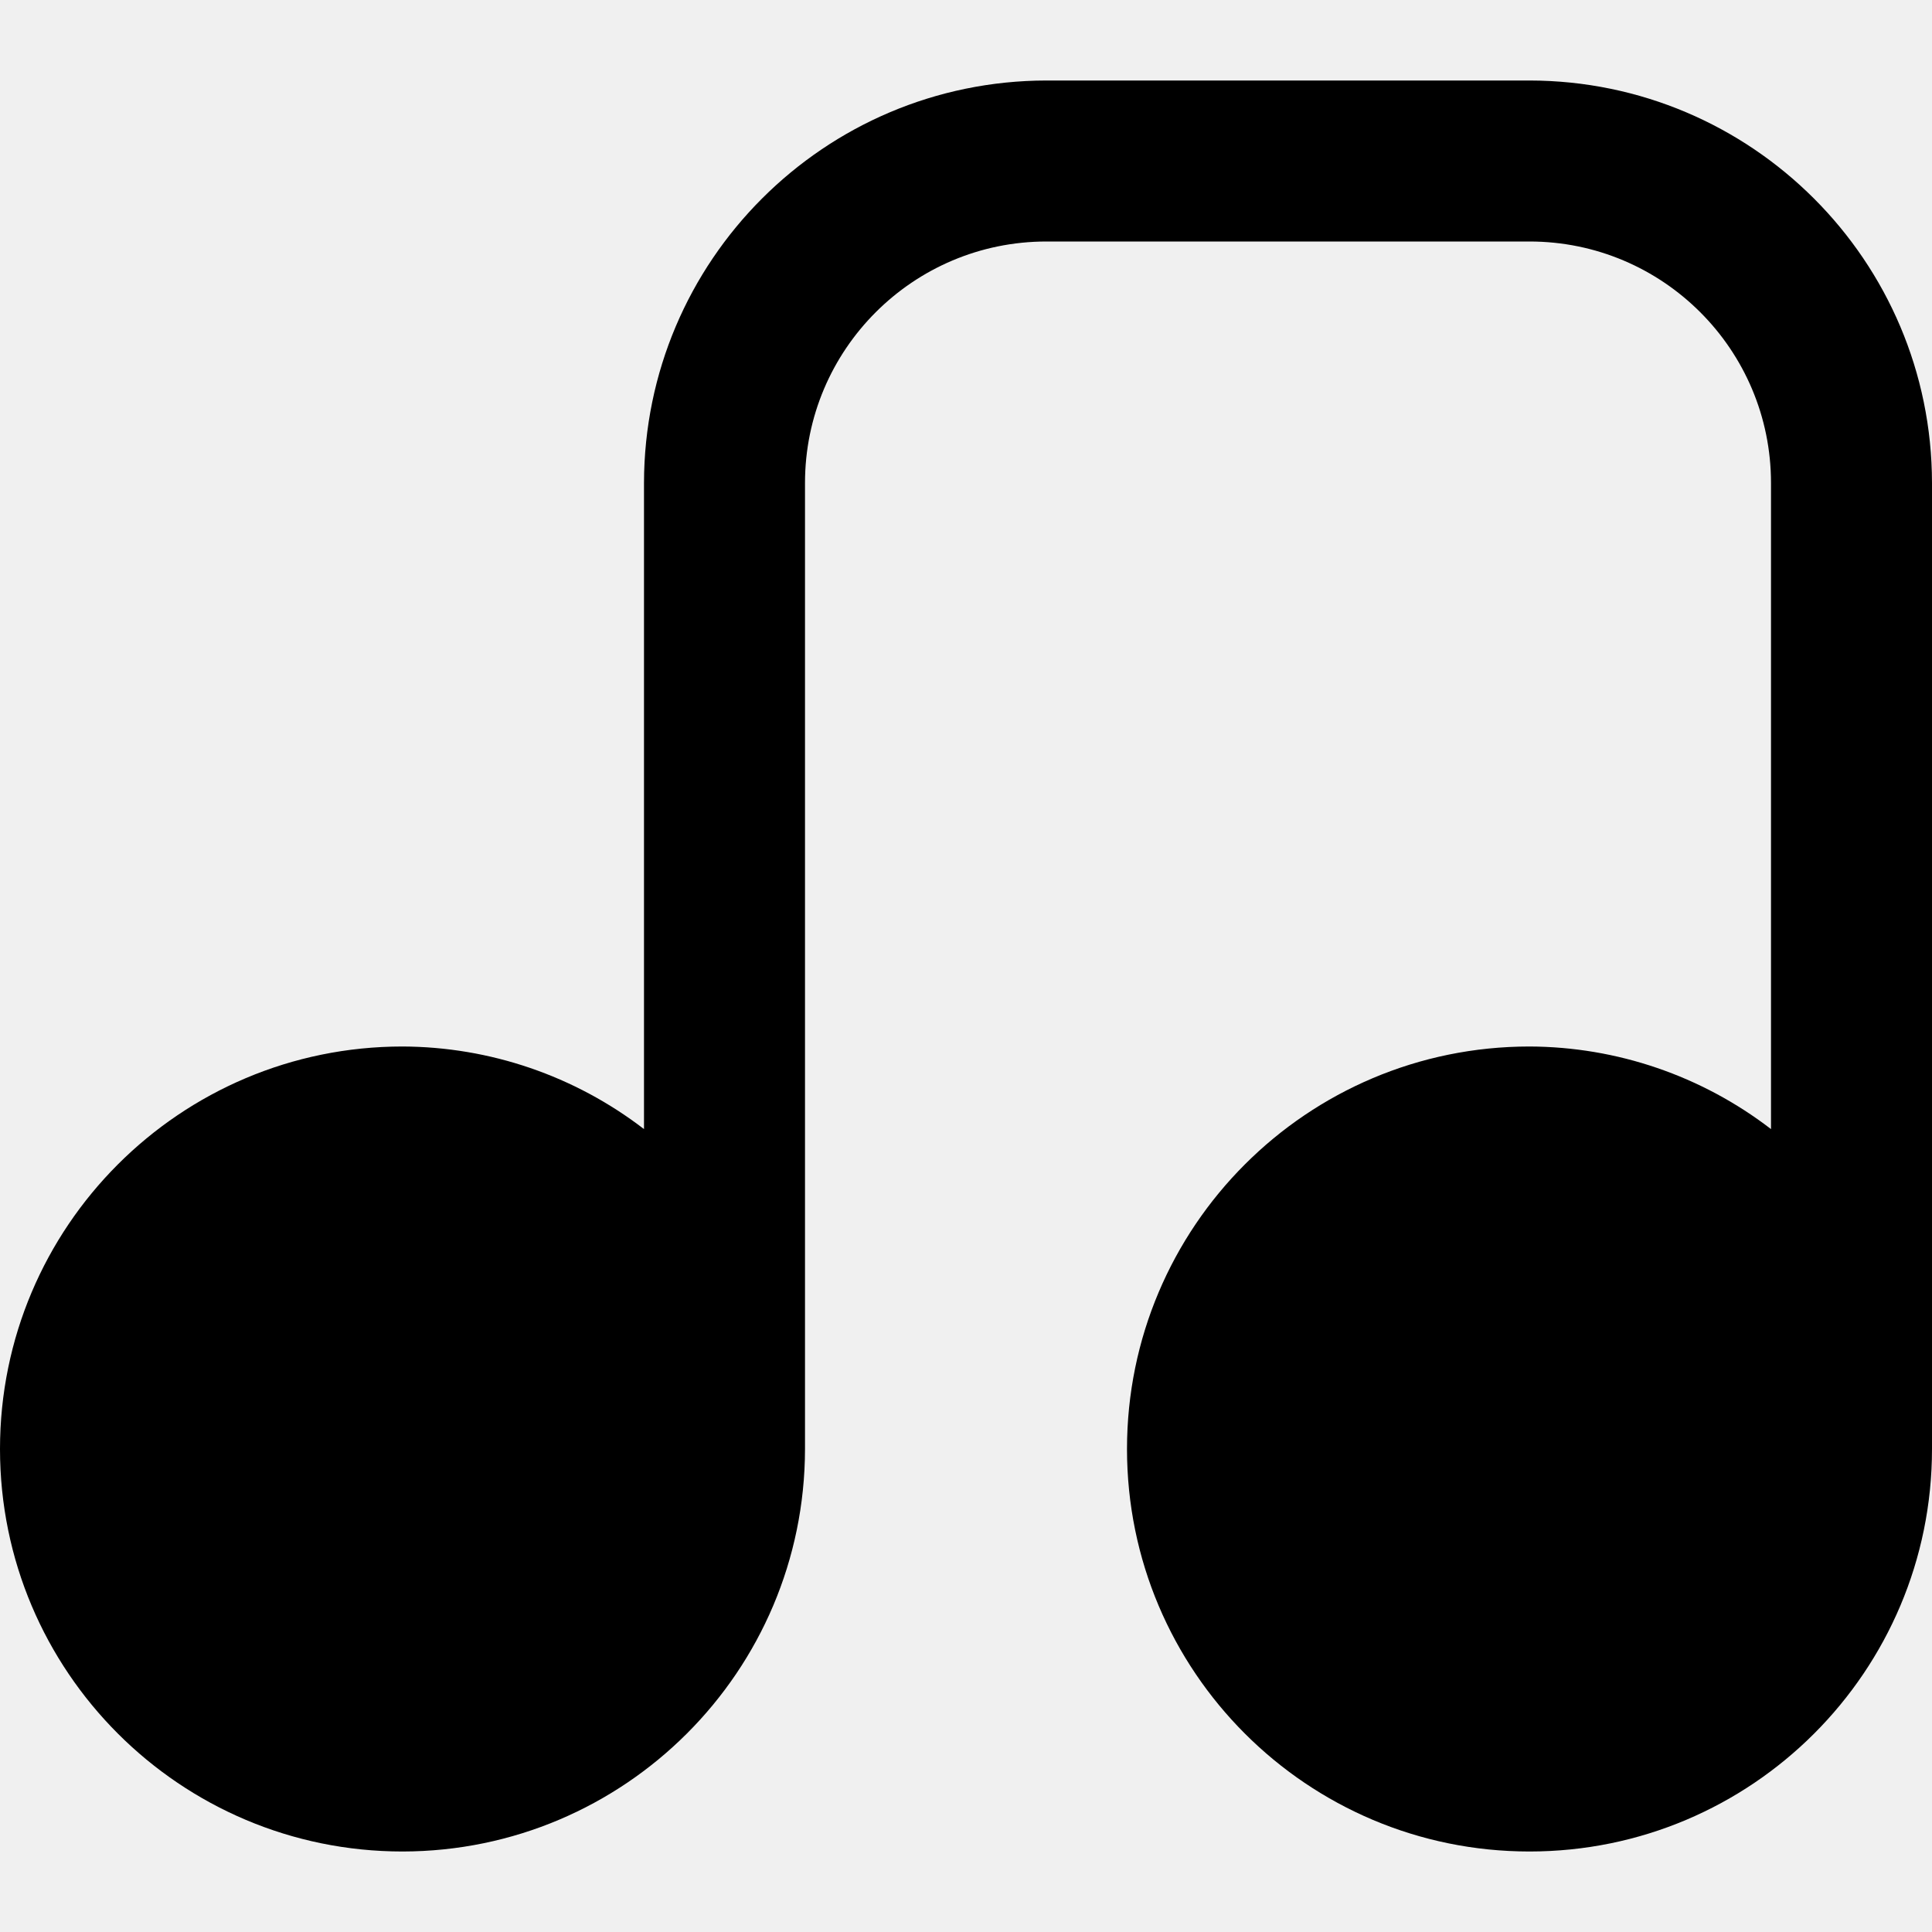
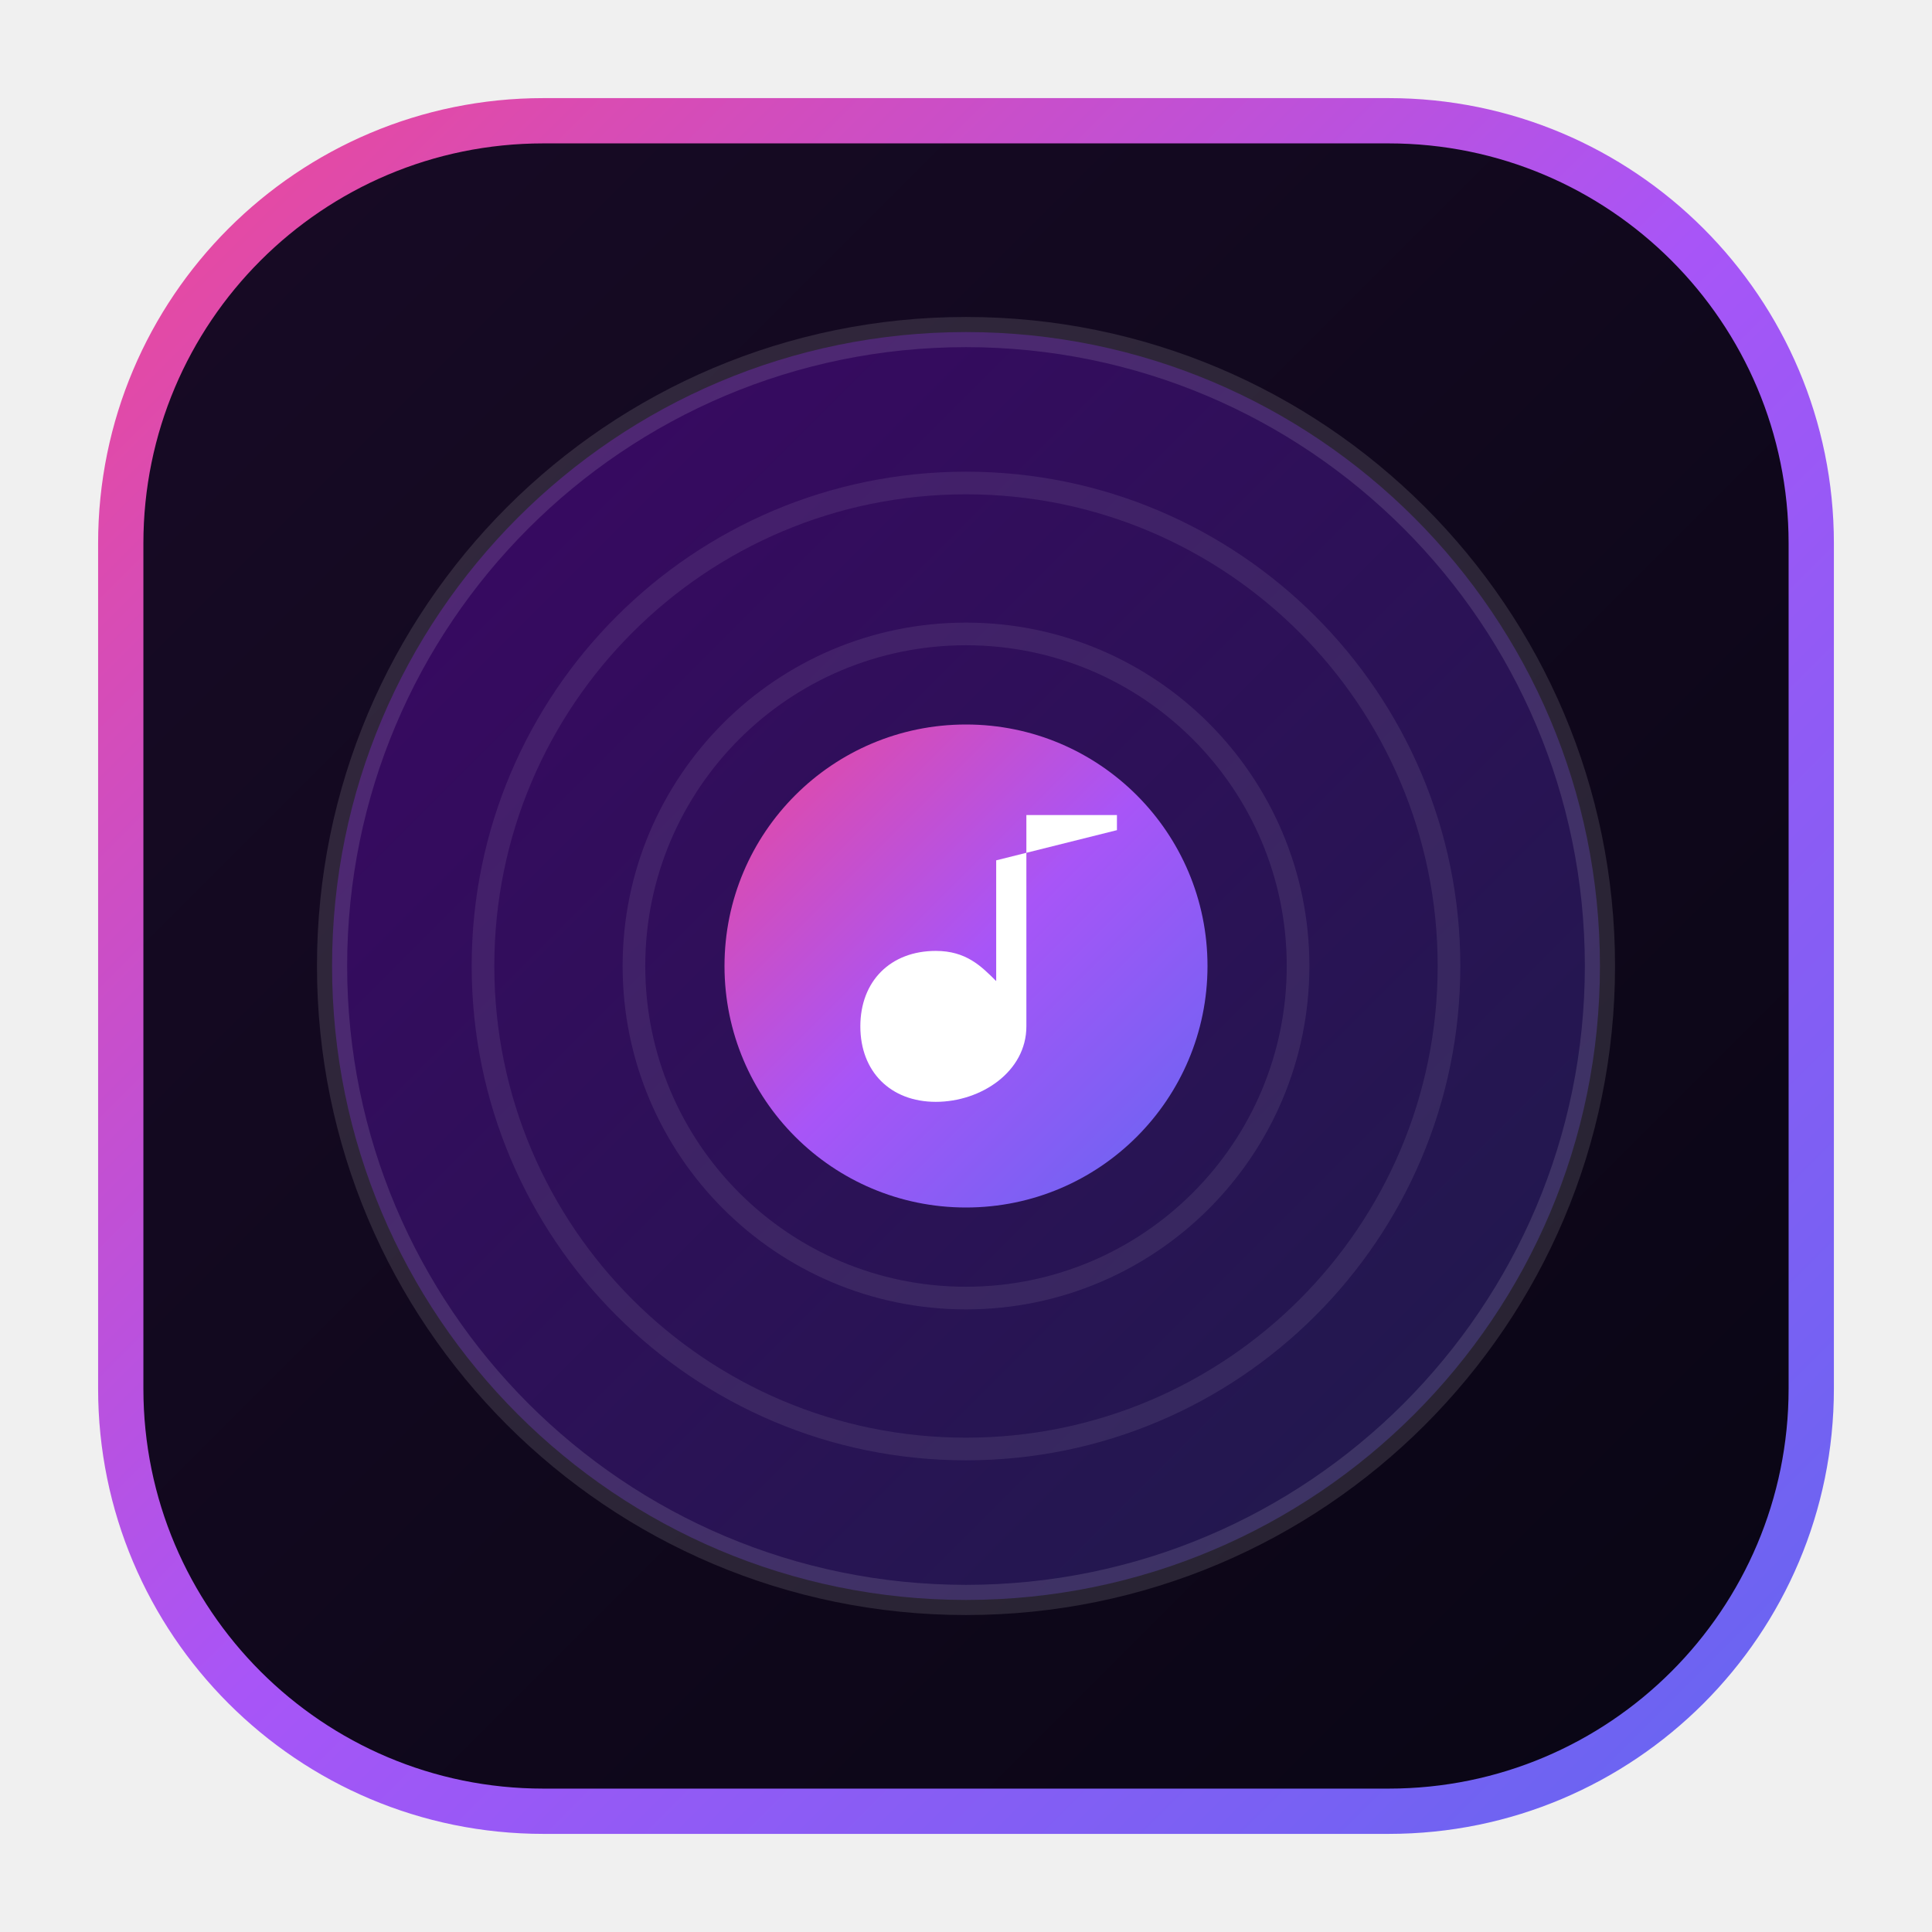
- <svg xmlns="http://www.w3.org/2000/svg" id="Filled" viewBox="0 0 24 24" width="512" height="512">
-   <path d="M5,23a5.006,5.006,0,0,0,5-5V6a3,3,0,0,1,3-3h6a3,3,0,0,1,3,3v8.026A4.948,4.948,0,0,0,19,13a5,5,0,1,0,5,5V6a5.006,5.006,0,0,0-5-5H13A5.006,5.006,0,0,0,8,6v8.026A4.948,4.948,0,0,0,5,13,5,5,0,0,0,5,23Z" />
+ <svg xmlns="http://www.w3.org/2000/svg" viewBox="0 0 128 128" width="100%" height="100%">
+   <defs>
+     <linearGradient id="mus-bg" x1="0%" y1="0%" x2="100%" y2="100%">
+       <stop offset="0%" stop-color="#180b26" />
+       <stop offset="100%" stop-color="#090514" />
+     </linearGradient>
+     <linearGradient id="mus-grad" x1="0%" y1="0%" x2="100%" y2="100%">
+       <stop offset="0%" stop-color="#ec4899" />
+       <stop offset="50%" stop-color="#a855f7" />
+       <stop offset="100%" stop-color="#6366f1" />
+     </linearGradient>
+     <linearGradient id="mus-vinyl" x1="0%" y1="0%" x2="100%" y2="100%">
+       <stop offset="0%" stop-color="#3b0764" />
+       <stop offset="100%" stop-color="#1e1b4b" />
+     </linearGradient>
+   </defs>
+   <rect x="8" y="8" width="112" height="112" rx="28" fill="url(#mus-bg)" stroke="url(#mus-grad)" stroke-width="3" />
+   <circle cx="64" cy="64" r="42" fill="url(#mus-vinyl)" stroke="rgba(255,255,255,0.12)" stroke-width="2" />
+   <circle cx="64" cy="64" r="32" fill="none" stroke="rgba(255,255,255,0.08)" stroke-width="1.5" />
+   <circle cx="64" cy="64" r="22" fill="none" stroke="rgba(255,255,255,0.08)" stroke-width="1.5" />
+   <circle cx="64" cy="64" r="16" fill="url(#mus-grad)" />
+   <path d="M 68 54 L 68 68 C 68 71 65 73 62 73 C 59 73 57 71 57 68 C 57 65 59 63 62 63 C 64 63 65 64 66 65 L 66 57 L 74 55 L 74 54 Z" fill="#ffffff" />
</svg>
